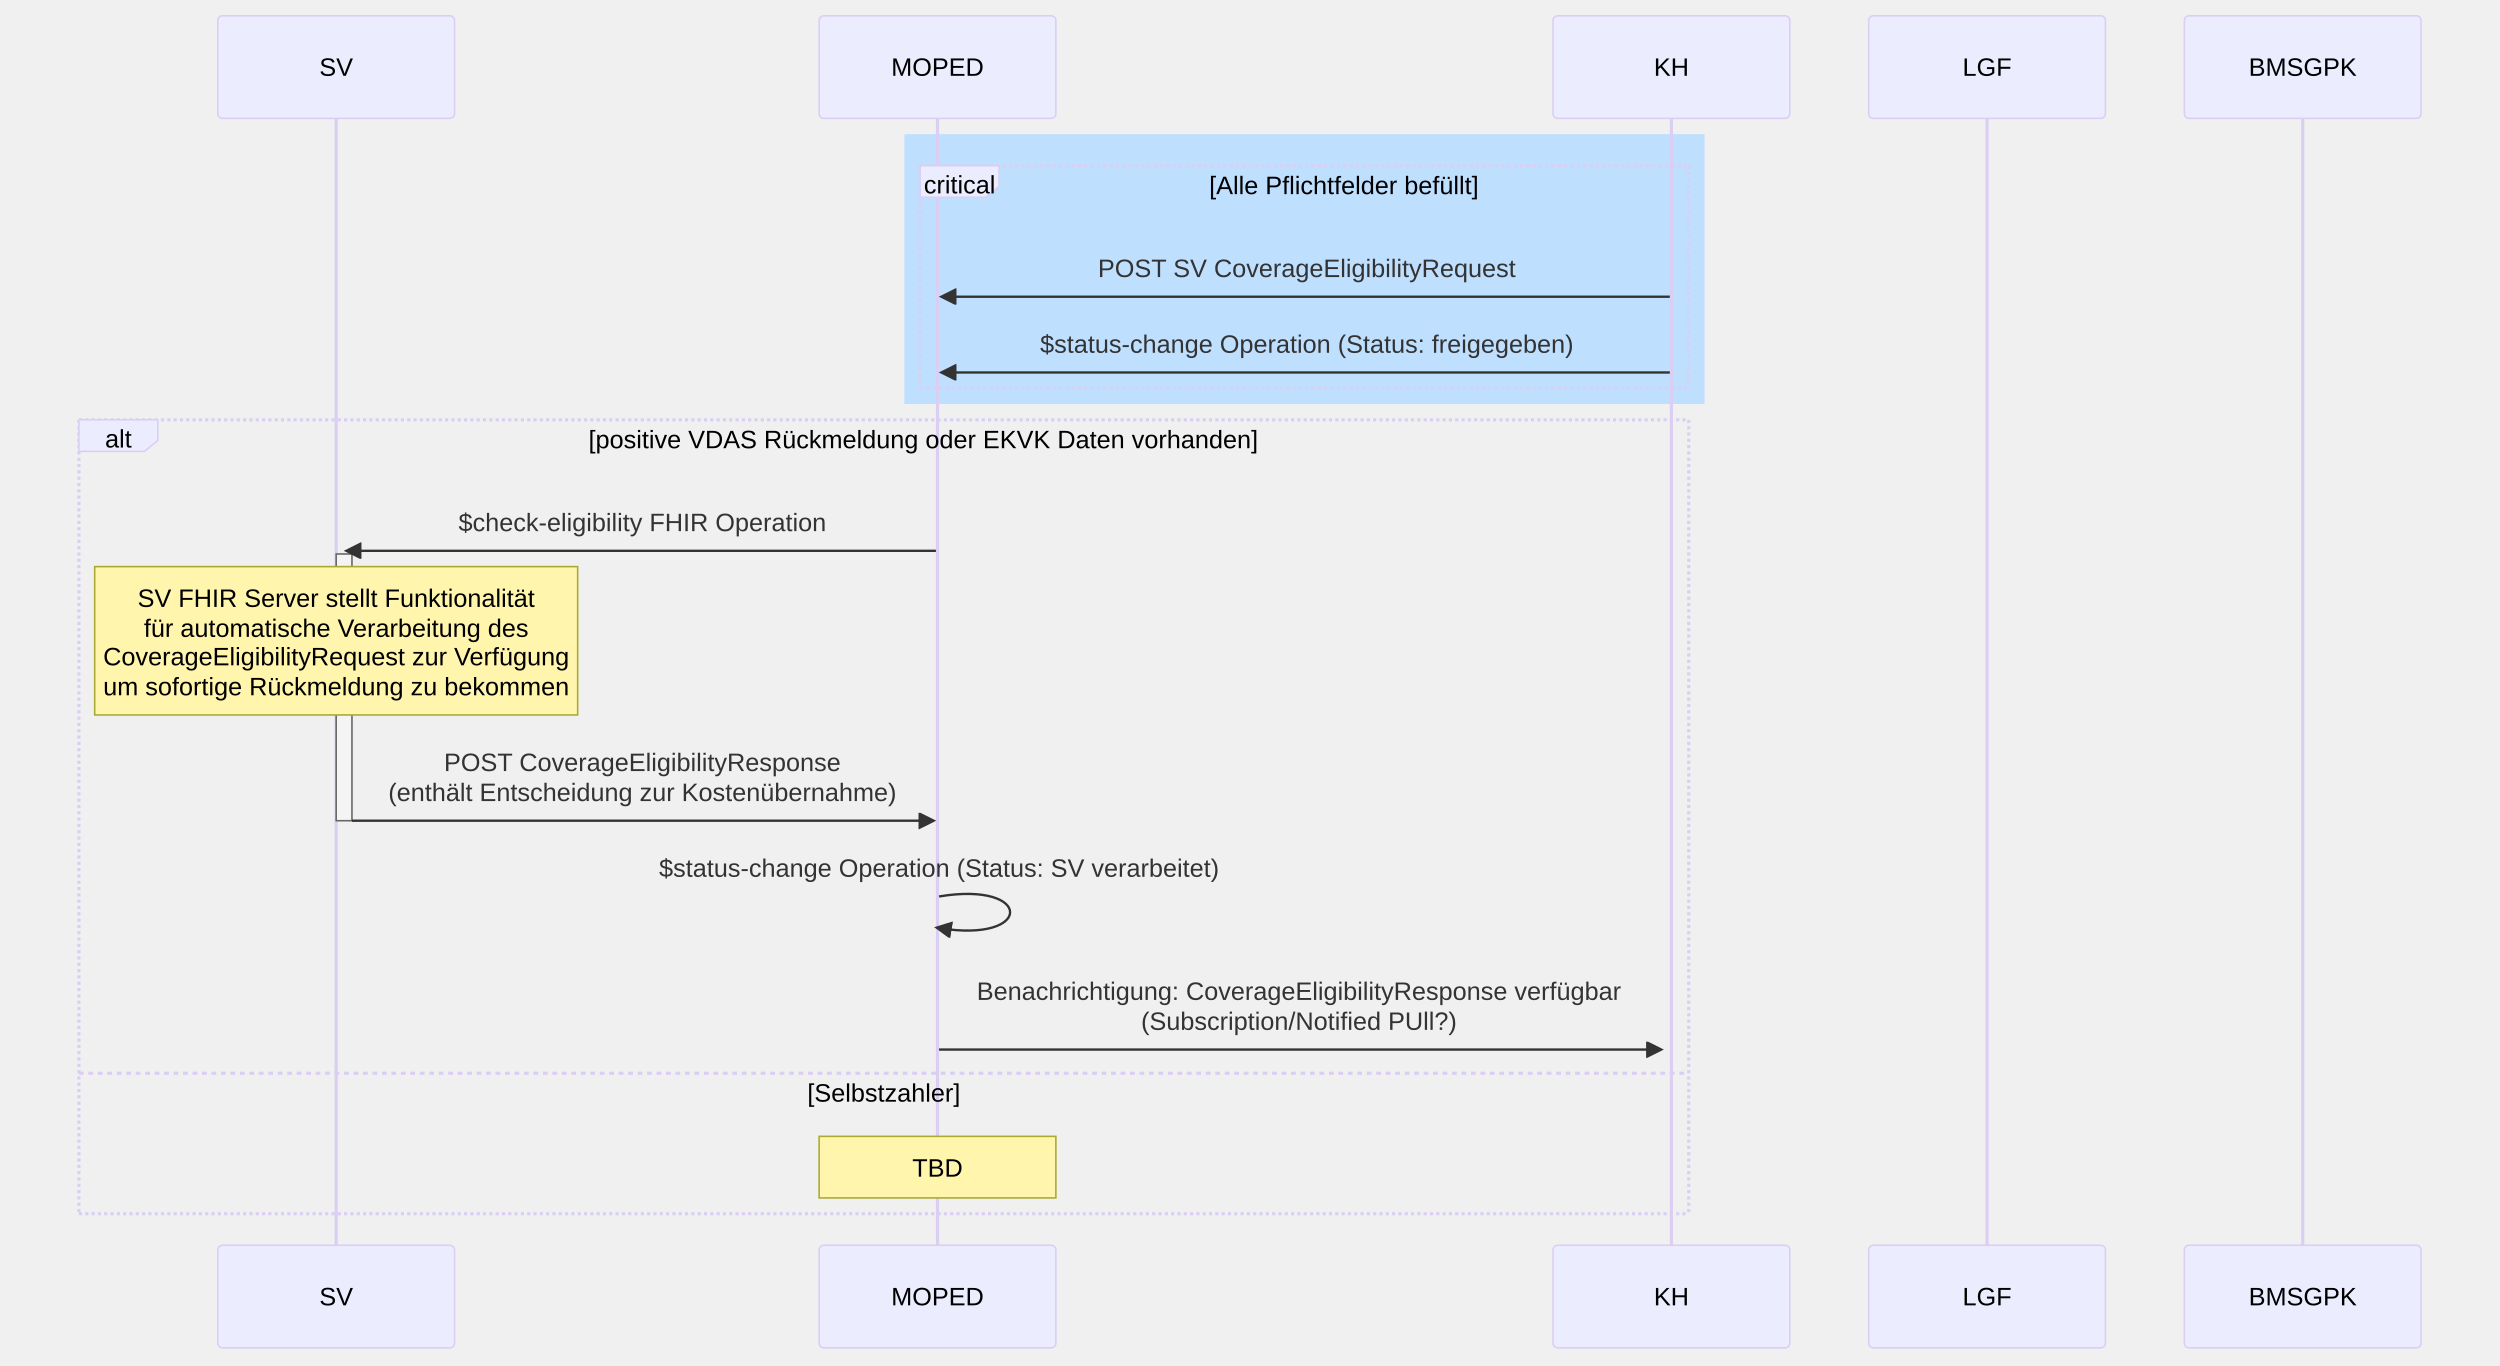
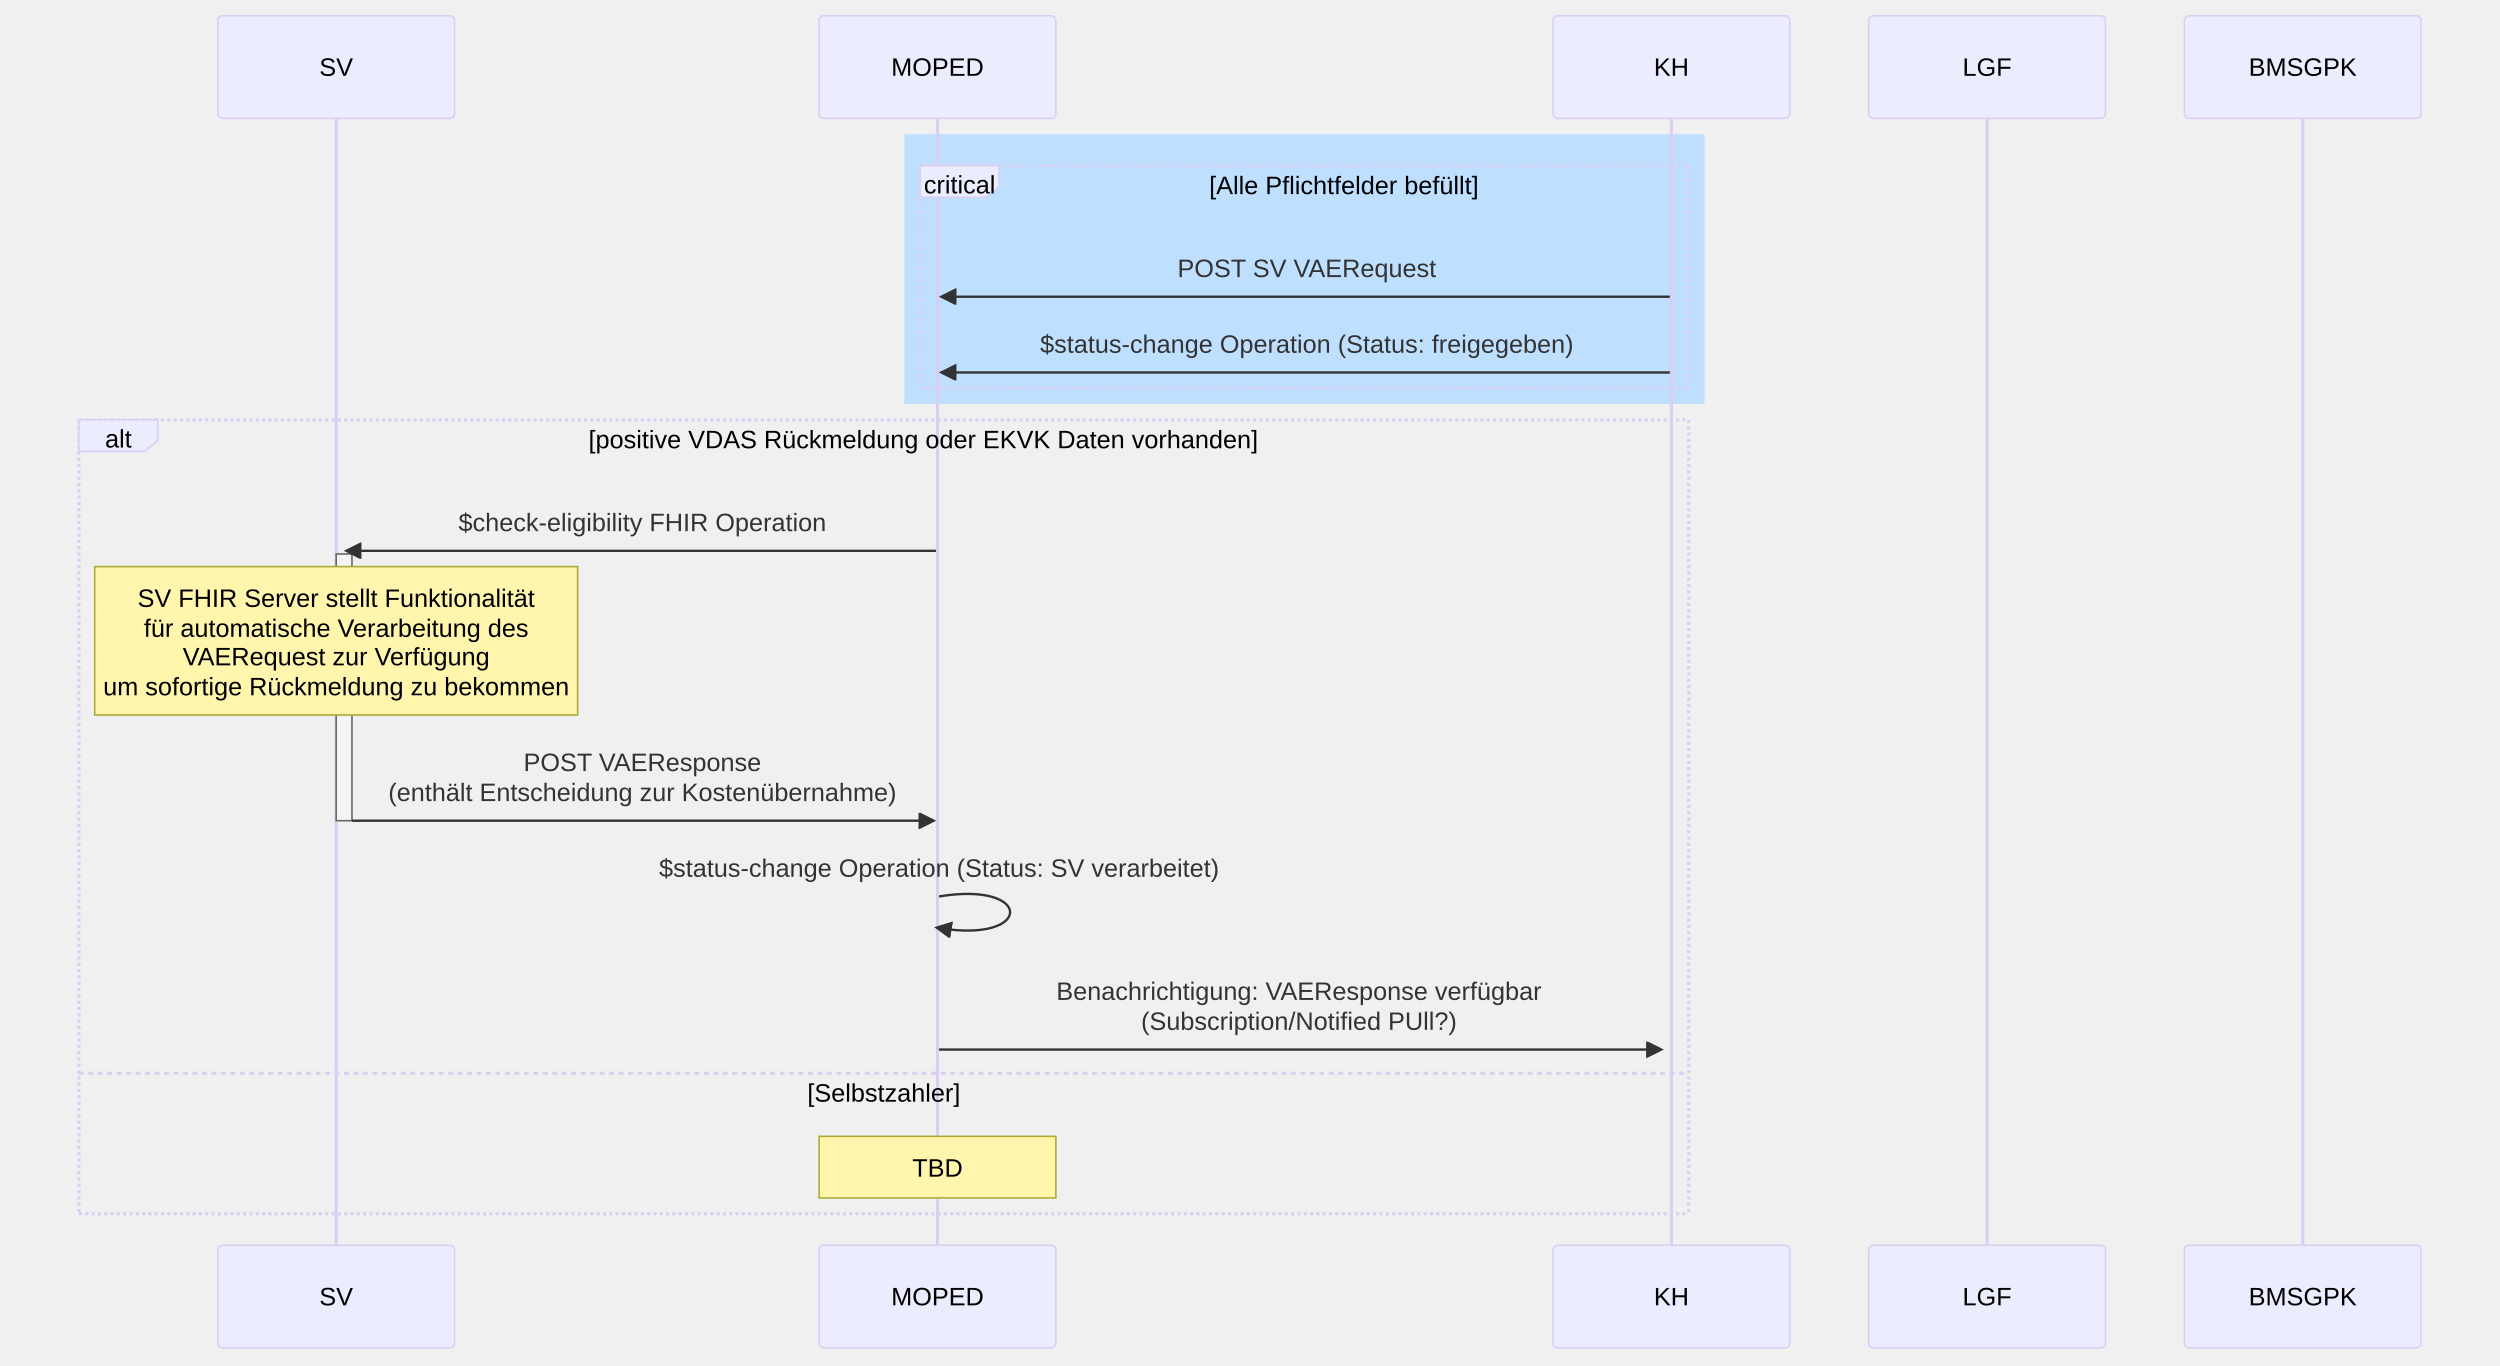
<svg xmlns="http://www.w3.org/2000/svg" aria-roledescription="sequence" role="graphics-document document" viewBox="-138 -10 1584 865" style="max-width: 100%;" width="100%" id="graph-div" height="100%">
  <rect class="rect" height="171" width="507" fill="rgb(191, 223, 255)" y="75" x="435" />
  <g>
    <rect class="actor actor-bottom" ry="3" rx="3" name="B" height="65" width="150" stroke="#666" fill="#eaeaea" y="779" x="1246" />
    <text class="actor" alignment-baseline="central" dominant-baseline="central" style="text-anchor: middle; font-size: 16px; font-weight: 400;" y="811.5" x="1321">
      <tspan dy="0" x="1321">BMSGPK</tspan>
    </text>
  </g>
  <g>
    <rect class="actor actor-bottom" ry="3" rx="3" name="L" height="65" width="150" stroke="#666" fill="#eaeaea" y="779" x="1046" />
    <text class="actor" alignment-baseline="central" dominant-baseline="central" style="text-anchor: middle; font-size: 16px; font-weight: 400;" y="811.5" x="1121">
      <tspan dy="0" x="1121">LGF</tspan>
    </text>
  </g>
  <g>
    <rect class="actor actor-bottom" ry="3" rx="3" name="KH" height="65" width="150" stroke="#666" fill="#eaeaea" y="779" x="846" />
    <text class="actor" alignment-baseline="central" dominant-baseline="central" style="text-anchor: middle; font-size: 16px; font-weight: 400;" y="811.5" x="921">
      <tspan dy="0" x="921">KH</tspan>
    </text>
  </g>
  <g>
    <rect class="actor actor-bottom" ry="3" rx="3" name="M" height="65" width="150" stroke="#666" fill="#eaeaea" y="779" x="381" />
    <text class="actor" alignment-baseline="central" dominant-baseline="central" style="text-anchor: middle; font-size: 16px; font-weight: 400;" y="811.5" x="456">
      <tspan dy="0" x="456">MOPED</tspan>
    </text>
  </g>
  <g>
    <rect class="actor actor-bottom" ry="3" rx="3" name="SV" height="65" width="150" stroke="#666" fill="#eaeaea" y="779" x="0" />
    <text class="actor" alignment-baseline="central" dominant-baseline="central" style="text-anchor: middle; font-size: 16px; font-weight: 400;" y="811.5" x="75">
      <tspan dy="0" x="75">SV</tspan>
    </text>
  </g>
  <g>
    <line stroke="#999" stroke-width="0.5px" class="200" y2="779" x2="1321" y1="5" x1="1321" id="actor9" />
    <g id="root-9">
      <rect class="actor actor-top" ry="3" rx="3" name="B" height="65" width="150" stroke="#666" fill="#eaeaea" y="0" x="1246" />
      <text class="actor" alignment-baseline="central" dominant-baseline="central" style="text-anchor: middle; font-size: 16px; font-weight: 400;" y="32.5" x="1321">
        <tspan dy="0" x="1321">BMSGPK</tspan>
      </text>
    </g>
  </g>
  <g>
    <line stroke="#999" stroke-width="0.5px" class="200" y2="779" x2="1121" y1="5" x1="1121" id="actor8" />
    <g id="root-8">
      <rect class="actor actor-top" ry="3" rx="3" name="L" height="65" width="150" stroke="#666" fill="#eaeaea" y="0" x="1046" />
      <text class="actor" alignment-baseline="central" dominant-baseline="central" style="text-anchor: middle; font-size: 16px; font-weight: 400;" y="32.5" x="1121">
        <tspan dy="0" x="1121">LGF</tspan>
      </text>
    </g>
  </g>
  <g>
    <line stroke="#999" stroke-width="0.5px" class="200" y2="779" x2="921" y1="5" x1="921" id="actor7" />
    <g id="root-7">
      <rect class="actor actor-top" ry="3" rx="3" name="KH" height="65" width="150" stroke="#666" fill="#eaeaea" y="0" x="846" />
      <text class="actor" alignment-baseline="central" dominant-baseline="central" style="text-anchor: middle; font-size: 16px; font-weight: 400;" y="32.5" x="921">
        <tspan dy="0" x="921">KH</tspan>
      </text>
    </g>
  </g>
  <g>
    <line stroke="#999" stroke-width="0.5px" class="200" y2="779" x2="456" y1="5" x1="456" id="actor6" />
    <g id="root-6">
      <rect class="actor actor-top" ry="3" rx="3" name="M" height="65" width="150" stroke="#666" fill="#eaeaea" y="0" x="381" />
      <text class="actor" alignment-baseline="central" dominant-baseline="central" style="text-anchor: middle; font-size: 16px; font-weight: 400;" y="32.5" x="456">
        <tspan dy="0" x="456">MOPED</tspan>
      </text>
    </g>
  </g>
  <g>
    <line stroke="#999" stroke-width="0.5px" class="200" y2="779" x2="75" y1="5" x1="75" id="actor5" />
    <g id="root-5">
      <rect class="actor actor-top" ry="3" rx="3" name="SV" height="65" width="150" stroke="#666" fill="#eaeaea" y="0" x="0" />
      <text class="actor" alignment-baseline="central" dominant-baseline="central" style="text-anchor: middle; font-size: 16px; font-weight: 400;" y="32.5" x="75">
        <tspan dy="0" x="75">SV</tspan>
      </text>
    </g>
  </g>
  <style>#graph-div{font-family:"trebuchet ms",verdana,arial,sans-serif;font-size:16px;fill:#333;}#graph-div .error-icon{fill:#552222;}#graph-div .error-text{fill:#552222;stroke:#552222;}#graph-div .edge-thickness-normal{stroke-width:2px;}#graph-div .edge-thickness-thick{stroke-width:3.5px;}#graph-div .edge-pattern-solid{stroke-dasharray:0;}#graph-div .edge-pattern-dashed{stroke-dasharray:3;}#graph-div .edge-pattern-dotted{stroke-dasharray:2;}#graph-div .marker{fill:#333333;stroke:#333333;}#graph-div .marker.cross{stroke:#333333;}#graph-div svg{font-family:"trebuchet ms",verdana,arial,sans-serif;font-size:16px;}#graph-div .actor{stroke:hsl(259.626, 59.777%, 87.902%);fill:#ECECFF;}#graph-div text.actor&gt;tspan{fill:black;stroke:none;}#graph-div .actor-line{stroke:grey;}#graph-div .messageLine0{stroke-width:1.5;stroke-dasharray:none;stroke:#333;}#graph-div .messageLine1{stroke-width:1.5;stroke-dasharray:2,2;stroke:#333;}#graph-div #arrowhead path{fill:#333;stroke:#333;}#graph-div .sequenceNumber{fill:white;}#graph-div #sequencenumber{fill:#333;}#graph-div #crosshead path{fill:#333;stroke:#333;}#graph-div .messageText{fill:#333;stroke:none;}#graph-div .labelBox{stroke:hsl(259.626, 59.777%, 87.902%);fill:#ECECFF;}#graph-div .labelText,#graph-div .labelText&gt;tspan{fill:black;stroke:none;}#graph-div .loopText,#graph-div .loopText&gt;tspan{fill:black;stroke:none;}#graph-div .loopLine{stroke-width:2px;stroke-dasharray:2,2;stroke:hsl(259.626, 59.777%, 87.902%);fill:hsl(259.626, 59.777%, 87.902%);}#graph-div .note{stroke:#aaaa33;fill:#fff5ad;}#graph-div .noteText,#graph-div .noteText&gt;tspan{fill:black;stroke:none;}#graph-div .activation0{fill:#f4f4f4;stroke:#666;}#graph-div .activation1{fill:#f4f4f4;stroke:#666;}#graph-div .activation2{fill:#f4f4f4;stroke:#666;}#graph-div .actorPopupMenu{position:absolute;}#graph-div .actorPopupMenuPanel{position:absolute;fill:#ECECFF;box-shadow:0px 8px 16px 0px rgba(0,0,0,0.2);filter:drop-shadow(3px 5px 2px rgb(0 0 0 / 0.4));}#graph-div .actor-man line{stroke:hsl(259.626, 59.777%, 87.902%);fill:#ECECFF;}#graph-div .actor-man circle,#graph-div line{stroke:hsl(259.626, 59.777%, 87.902%);fill:#ECECFF;stroke-width:2px;}#graph-div :root{--mermaid-font-family:"trebuchet ms",verdana,arial,sans-serif;}</style>
  <g />
  <defs>
    <symbol height="24" width="24" id="computer">
      <path d="M2 2v13h20v-13h-20zm18 11h-16v-9h16v9zm-10.228 6l.466-1h3.524l.467 1h-4.457zm14.228 3h-24l2-6h2.104l-1.33 4h18.45l-1.297-4h2.073l2 6zm-5-10h-14v-7h14v7z" transform="scale(.5)" />
    </symbol>
  </defs>
  <defs>
    <symbol clip-rule="evenodd" fill-rule="evenodd" id="database">
      <path d="M12.258.001l.256.004.255.005.253.008.251.01.249.012.247.015.246.016.242.019.241.02.239.023.236.024.233.027.231.028.229.031.225.032.223.034.22.036.217.038.214.04.211.041.208.043.205.045.201.046.198.048.194.05.191.051.187.053.183.054.18.056.175.057.172.059.168.06.163.061.16.063.155.064.15.066.074.033.073.033.071.034.07.034.069.035.068.035.067.035.066.035.064.036.064.036.062.036.06.036.06.037.058.037.058.037.055.038.055.038.053.038.052.038.051.039.05.039.048.039.047.039.045.04.044.04.043.04.041.04.04.041.039.041.037.041.036.041.034.041.033.042.032.042.03.042.029.042.027.042.026.043.024.043.023.043.021.043.02.043.018.044.017.043.015.044.013.044.012.044.011.045.009.044.007.045.006.045.004.045.002.045.001.045v17l-.001.045-.002.045-.004.045-.006.045-.007.045-.009.044-.011.045-.012.044-.013.044-.015.044-.017.043-.018.044-.02.043-.021.043-.023.043-.024.043-.026.043-.027.042-.029.042-.03.042-.032.042-.033.042-.034.041-.036.041-.037.041-.039.041-.04.041-.041.04-.043.04-.044.04-.045.04-.047.039-.048.039-.05.039-.051.039-.052.038-.053.038-.055.038-.055.038-.058.037-.058.037-.06.037-.06.036-.062.036-.064.036-.064.036-.066.035-.067.035-.068.035-.069.035-.07.034-.071.034-.073.033-.074.033-.15.066-.155.064-.16.063-.163.061-.168.06-.172.059-.175.057-.18.056-.183.054-.187.053-.191.051-.194.05-.198.048-.201.046-.205.045-.208.043-.211.041-.214.04-.217.038-.22.036-.223.034-.225.032-.229.031-.231.028-.233.027-.236.024-.239.023-.241.02-.242.019-.246.016-.247.015-.249.012-.251.01-.253.008-.255.005-.256.004-.258.001-.258-.001-.256-.004-.255-.005-.253-.008-.251-.01-.249-.012-.247-.015-.245-.016-.243-.019-.241-.02-.238-.023-.236-.024-.234-.027-.231-.028-.228-.031-.226-.032-.223-.034-.22-.036-.217-.038-.214-.04-.211-.041-.208-.043-.204-.045-.201-.046-.198-.048-.195-.05-.19-.051-.187-.053-.184-.054-.179-.056-.176-.057-.172-.059-.167-.06-.164-.061-.159-.063-.155-.064-.151-.066-.074-.033-.072-.033-.072-.034-.07-.034-.069-.035-.068-.035-.067-.035-.066-.035-.064-.036-.063-.036-.062-.036-.061-.036-.06-.037-.058-.037-.057-.037-.056-.038-.055-.038-.053-.038-.052-.038-.051-.039-.049-.039-.049-.039-.046-.039-.046-.04-.044-.04-.043-.04-.041-.04-.04-.041-.039-.041-.037-.041-.036-.041-.034-.041-.033-.042-.032-.042-.03-.042-.029-.042-.027-.042-.026-.043-.024-.043-.023-.043-.021-.043-.02-.043-.018-.044-.017-.043-.015-.044-.013-.044-.012-.044-.011-.045-.009-.044-.007-.045-.006-.045-.004-.045-.002-.045-.001-.045v-17l.001-.045.002-.045.004-.045.006-.045.007-.045.009-.044.011-.045.012-.044.013-.044.015-.044.017-.043.018-.044.02-.043.021-.043.023-.043.024-.043.026-.043.027-.042.029-.042.03-.042.032-.042.033-.042.034-.041.036-.041.037-.041.039-.041.04-.041.041-.04.043-.04.044-.04.046-.04.046-.039.049-.039.049-.039.051-.039.052-.038.053-.038.055-.038.056-.038.057-.037.058-.037.06-.037.061-.036.062-.036.063-.036.064-.036.066-.035.067-.035.068-.035.069-.035.07-.034.072-.034.072-.033.074-.033.151-.066.155-.064.159-.063.164-.061.167-.06.172-.059.176-.057.179-.056.184-.054.187-.053.19-.051.195-.05.198-.048.201-.046.204-.045.208-.043.211-.041.214-.04.217-.038.22-.036.223-.034.226-.032.228-.031.231-.028.234-.027.236-.024.238-.023.241-.02.243-.019.245-.016.247-.015.249-.012.251-.01.253-.008.255-.005.256-.004.258-.001.258.001zm-9.258 20.499v.01l.001.021.003.021.004.022.005.021.006.022.007.022.009.023.01.022.011.023.012.023.013.023.015.023.016.024.017.023.018.024.019.024.021.024.022.025.023.024.024.025.052.049.056.05.061.051.066.051.07.051.075.051.079.052.084.052.088.052.092.052.097.052.102.051.105.052.11.052.114.051.119.051.123.051.127.05.131.05.135.05.139.048.144.049.147.047.152.047.155.047.16.045.163.045.167.043.171.043.176.041.178.041.183.039.187.039.19.037.194.035.197.035.202.033.204.031.209.03.212.029.216.027.219.025.222.024.226.021.23.02.233.018.236.016.24.015.243.012.246.01.249.008.253.005.256.004.259.001.26-.001.257-.004.254-.005.25-.008.247-.011.244-.012.241-.014.237-.016.233-.018.231-.021.226-.021.224-.024.22-.026.216-.027.212-.028.21-.031.205-.031.202-.034.198-.034.194-.036.191-.037.187-.039.183-.04.179-.04.175-.042.172-.043.168-.044.163-.045.16-.046.155-.046.152-.047.148-.048.143-.049.139-.049.136-.05.131-.05.126-.05.123-.051.118-.052.114-.051.11-.052.106-.052.101-.052.096-.052.092-.052.088-.053.083-.051.079-.052.074-.052.07-.051.065-.051.06-.051.056-.05.051-.05.023-.024.023-.025.021-.024.02-.024.019-.024.018-.024.017-.024.015-.023.014-.024.013-.023.012-.023.01-.023.01-.022.008-.022.006-.022.006-.022.004-.022.004-.021.001-.021.001-.021v-4.127l-.077.055-.08.053-.083.054-.085.053-.087.052-.09.052-.093.051-.095.05-.097.05-.1.049-.102.049-.105.048-.106.047-.109.047-.111.046-.114.045-.115.045-.118.044-.12.043-.122.042-.124.042-.126.041-.128.04-.13.04-.132.038-.134.038-.135.037-.138.037-.139.035-.142.035-.143.034-.144.033-.147.032-.148.031-.15.03-.151.03-.153.029-.154.027-.156.027-.158.026-.159.025-.161.024-.162.023-.163.022-.165.021-.166.02-.167.019-.169.018-.169.017-.171.016-.173.015-.173.014-.175.013-.175.012-.177.011-.178.01-.179.008-.179.008-.181.006-.182.005-.182.004-.184.003-.184.002h-.37l-.184-.002-.184-.003-.182-.004-.182-.005-.181-.006-.179-.008-.179-.008-.178-.01-.176-.011-.176-.012-.175-.013-.173-.014-.172-.015-.171-.016-.17-.017-.169-.018-.167-.019-.166-.02-.165-.021-.163-.022-.162-.023-.161-.024-.159-.025-.157-.026-.156-.027-.155-.027-.153-.029-.151-.03-.15-.03-.148-.031-.146-.032-.145-.033-.143-.034-.141-.035-.14-.035-.137-.037-.136-.037-.134-.038-.132-.038-.13-.04-.128-.04-.126-.041-.124-.042-.122-.042-.12-.044-.117-.043-.116-.045-.113-.045-.112-.046-.109-.047-.106-.047-.105-.048-.102-.049-.1-.049-.097-.05-.095-.05-.093-.052-.09-.051-.087-.052-.085-.053-.083-.054-.08-.054-.077-.054v4.127zm0-5.654v.011l.001.021.003.021.004.021.005.022.006.022.007.022.009.022.01.022.011.023.012.023.013.023.015.024.016.023.017.024.018.024.019.024.021.024.022.024.023.025.024.024.052.05.056.05.061.05.066.051.07.051.075.052.079.051.084.052.088.052.092.052.097.052.102.052.105.052.11.051.114.051.119.052.123.05.127.051.131.05.135.049.139.049.144.048.147.048.152.047.155.046.16.045.163.045.167.044.171.042.176.042.178.04.183.04.187.038.19.037.194.036.197.034.202.033.204.032.209.03.212.028.216.027.219.025.222.024.226.022.23.02.233.018.236.016.24.014.243.012.246.01.249.008.253.006.256.003.259.001.26-.001.257-.003.254-.006.25-.008.247-.01.244-.012.241-.015.237-.016.233-.018.231-.02.226-.022.224-.024.22-.025.216-.027.212-.029.21-.03.205-.032.202-.033.198-.035.194-.036.191-.037.187-.039.183-.039.179-.041.175-.042.172-.043.168-.044.163-.045.16-.045.155-.047.152-.047.148-.048.143-.048.139-.05.136-.049.131-.05.126-.051.123-.051.118-.051.114-.052.11-.052.106-.052.101-.052.096-.052.092-.052.088-.052.083-.052.079-.052.074-.051.07-.052.065-.051.06-.05.056-.051.051-.049.023-.025.023-.024.021-.025.02-.024.019-.024.018-.024.017-.024.015-.023.014-.023.013-.024.012-.022.01-.023.01-.023.008-.022.006-.022.006-.022.004-.021.004-.022.001-.021.001-.021v-4.139l-.077.054-.08.054-.083.054-.085.052-.087.053-.09.051-.093.051-.095.051-.097.05-.1.049-.102.049-.105.048-.106.047-.109.047-.111.046-.114.045-.115.044-.118.044-.12.044-.122.042-.124.042-.126.041-.128.04-.13.039-.132.039-.134.038-.135.037-.138.036-.139.036-.142.035-.143.033-.144.033-.147.033-.148.031-.15.03-.151.03-.153.028-.154.028-.156.027-.158.026-.159.025-.161.024-.162.023-.163.022-.165.021-.166.02-.167.019-.169.018-.169.017-.171.016-.173.015-.173.014-.175.013-.175.012-.177.011-.178.009-.179.009-.179.007-.181.007-.182.005-.182.004-.184.003-.184.002h-.37l-.184-.002-.184-.003-.182-.004-.182-.005-.181-.007-.179-.007-.179-.009-.178-.009-.176-.011-.176-.012-.175-.013-.173-.014-.172-.015-.171-.016-.17-.017-.169-.018-.167-.019-.166-.02-.165-.021-.163-.022-.162-.023-.161-.024-.159-.025-.157-.026-.156-.027-.155-.028-.153-.028-.151-.03-.15-.03-.148-.031-.146-.033-.145-.033-.143-.033-.141-.035-.14-.036-.137-.036-.136-.037-.134-.038-.132-.039-.13-.039-.128-.04-.126-.041-.124-.042-.122-.043-.12-.043-.117-.044-.116-.044-.113-.046-.112-.046-.109-.046-.106-.047-.105-.048-.102-.049-.1-.049-.097-.05-.095-.051-.093-.051-.09-.051-.087-.053-.085-.052-.083-.054-.08-.054-.077-.054v4.139zm0-5.666v.011l.001.02.003.022.004.021.005.022.006.021.007.022.009.023.01.022.011.023.012.023.013.023.015.023.016.024.017.024.018.023.019.024.021.025.022.024.023.024.024.025.052.05.056.05.061.05.066.051.07.051.075.052.079.051.084.052.088.052.092.052.097.052.102.052.105.051.11.052.114.051.119.051.123.051.127.05.131.05.135.05.139.049.144.048.147.048.152.047.155.046.16.045.163.045.167.043.171.043.176.042.178.04.183.04.187.038.19.037.194.036.197.034.202.033.204.032.209.03.212.028.216.027.219.025.222.024.226.021.23.02.233.018.236.017.24.014.243.012.246.01.249.008.253.006.256.003.259.001.26-.001.257-.003.254-.006.25-.008.247-.01.244-.013.241-.014.237-.016.233-.018.231-.02.226-.022.224-.024.22-.025.216-.027.212-.029.21-.03.205-.032.202-.033.198-.035.194-.036.191-.037.187-.039.183-.039.179-.041.175-.042.172-.043.168-.044.163-.045.16-.045.155-.047.152-.047.148-.048.143-.049.139-.049.136-.049.131-.051.126-.05.123-.051.118-.052.114-.051.11-.052.106-.052.101-.052.096-.052.092-.052.088-.052.083-.052.079-.052.074-.052.07-.051.065-.051.06-.051.056-.05.051-.049.023-.025.023-.025.021-.024.02-.024.019-.024.018-.024.017-.024.015-.023.014-.024.013-.023.012-.023.01-.022.01-.023.008-.022.006-.022.006-.022.004-.022.004-.021.001-.021.001-.021v-4.153l-.077.054-.08.054-.083.053-.085.053-.087.053-.09.051-.093.051-.095.051-.097.05-.1.049-.102.048-.105.048-.106.048-.109.046-.111.046-.114.046-.115.044-.118.044-.12.043-.122.043-.124.042-.126.041-.128.04-.13.039-.132.039-.134.038-.135.037-.138.036-.139.036-.142.034-.143.034-.144.033-.147.032-.148.032-.15.03-.151.03-.153.028-.154.028-.156.027-.158.026-.159.024-.161.024-.162.023-.163.023-.165.021-.166.02-.167.019-.169.018-.169.017-.171.016-.173.015-.173.014-.175.013-.175.012-.177.01-.178.01-.179.009-.179.007-.181.006-.182.006-.182.004-.184.003-.184.001-.185.001-.185-.001-.184-.001-.184-.003-.182-.004-.182-.006-.181-.006-.179-.007-.179-.009-.178-.01-.176-.01-.176-.012-.175-.013-.173-.014-.172-.015-.171-.016-.17-.017-.169-.018-.167-.019-.166-.02-.165-.021-.163-.023-.162-.023-.161-.024-.159-.024-.157-.026-.156-.027-.155-.028-.153-.028-.151-.03-.15-.03-.148-.032-.146-.032-.145-.033-.143-.034-.141-.034-.14-.036-.137-.036-.136-.037-.134-.038-.132-.039-.13-.039-.128-.041-.126-.041-.124-.041-.122-.043-.12-.043-.117-.044-.116-.044-.113-.046-.112-.046-.109-.046-.106-.048-.105-.048-.102-.048-.1-.05-.097-.049-.095-.051-.093-.051-.09-.052-.087-.052-.085-.053-.083-.053-.08-.054-.077-.054v4.153zm8.74-8.179l-.257.004-.254.005-.25.008-.247.011-.244.012-.241.014-.237.016-.233.018-.231.021-.226.022-.224.023-.22.026-.216.027-.212.028-.21.031-.205.032-.202.033-.198.034-.194.036-.191.038-.187.038-.183.04-.179.041-.175.042-.172.043-.168.043-.163.045-.16.046-.155.046-.152.048-.148.048-.143.048-.139.049-.136.05-.131.05-.126.051-.123.051-.118.051-.114.052-.11.052-.106.052-.101.052-.096.052-.092.052-.088.052-.083.052-.079.052-.074.051-.07.052-.065.051-.06.05-.056.05-.051.05-.023.025-.023.024-.021.024-.02.025-.019.024-.018.024-.017.023-.015.024-.014.023-.013.023-.012.023-.01.023-.01.022-.008.022-.006.023-.006.021-.004.022-.004.021-.001.021-.001.021.001.021.001.021.004.021.004.022.006.021.006.023.008.022.01.022.01.023.012.023.013.023.014.023.015.024.017.023.018.024.019.024.02.025.021.024.023.024.023.025.051.05.056.05.06.05.065.051.07.052.074.051.079.052.083.052.088.052.092.052.096.052.101.052.106.052.11.052.114.052.118.051.123.051.126.051.131.05.136.05.139.049.143.048.148.048.152.048.155.046.16.046.163.045.168.043.172.043.175.042.179.041.183.04.187.038.191.038.194.036.198.034.202.033.205.032.21.031.212.028.216.027.22.026.224.023.226.022.231.021.233.018.237.016.241.014.244.012.247.011.25.008.254.005.257.004.26.001.26-.001.257-.004.254-.005.25-.008.247-.011.244-.012.241-.014.237-.016.233-.018.231-.021.226-.022.224-.023.22-.026.216-.027.212-.028.21-.031.205-.032.202-.033.198-.034.194-.036.191-.038.187-.038.183-.04.179-.041.175-.042.172-.043.168-.043.163-.045.16-.046.155-.046.152-.048.148-.048.143-.048.139-.049.136-.05.131-.05.126-.051.123-.051.118-.051.114-.052.11-.052.106-.052.101-.052.096-.052.092-.052.088-.052.083-.052.079-.052.074-.051.07-.052.065-.051.06-.05.056-.05.051-.05.023-.025.023-.024.021-.024.02-.025.019-.024.018-.024.017-.023.015-.024.014-.023.013-.023.012-.023.01-.023.01-.022.008-.022.006-.023.006-.021.004-.022.004-.021.001-.021.001-.021-.001-.021-.001-.021-.004-.021-.004-.022-.006-.021-.006-.023-.008-.022-.01-.022-.01-.023-.012-.023-.013-.023-.014-.023-.015-.024-.017-.023-.018-.024-.019-.024-.02-.025-.021-.024-.023-.024-.023-.025-.051-.05-.056-.05-.06-.05-.065-.051-.07-.052-.074-.051-.079-.052-.083-.052-.088-.052-.092-.052-.096-.052-.101-.052-.106-.052-.11-.052-.114-.052-.118-.051-.123-.051-.126-.051-.131-.05-.136-.05-.139-.049-.143-.048-.148-.048-.152-.048-.155-.046-.16-.046-.163-.045-.168-.043-.172-.043-.175-.042-.179-.041-.183-.04-.187-.038-.191-.038-.194-.036-.198-.034-.202-.033-.205-.032-.21-.031-.212-.028-.216-.027-.22-.026-.224-.023-.226-.022-.231-.021-.233-.018-.237-.016-.241-.014-.244-.012-.247-.011-.25-.008-.254-.005-.257-.004-.26-.001-.26.001z" transform="scale(.5)" />
    </symbol>
  </defs>
  <defs>
    <symbol height="24" width="24" id="clock">
      <path d="M12 2c5.514 0 10 4.486 10 10s-4.486 10-10 10-10-4.486-10-10 4.486-10 10-10zm0-2c-6.627 0-12 5.373-12 12s5.373 12 12 12 12-5.373 12-12-5.373-12-12-12zm5.848 12.459c.202.038.202.333.001.372-1.907.361-6.045 1.111-6.547 1.111-.719 0-1.301-.582-1.301-1.301 0-.512.77-5.447 1.125-7.445.034-.192.312-.181.343.014l.985 6.238 5.394 1.011z" transform="scale(.5)" />
    </symbol>
  </defs>
  <defs>
    <marker orient="auto" markerHeight="12" markerWidth="12" markerUnits="userSpaceOnUse" refY="5" refX="7.9" id="arrowhead">
      <path d="M 0 0 L 10 5 L 0 10 z" />
    </marker>
  </defs>
  <defs>
    <marker refY="4.5" refX="4" orient="auto" markerHeight="8" markerWidth="15" id="crosshead">
      <path d="M 1,2 L 6,7 M 6,2 L 1,7" stroke-width="1pt" style="stroke-dasharray: 0px, 0px;" stroke="#000000" fill="none" />
    </marker>
  </defs>
  <defs>
    <marker orient="auto" markerHeight="28" markerWidth="20" refY="7" refX="15.5" id="filled-head">
      <path d="M 18,7 L9,13 L14,7 L9,1 Z" />
    </marker>
  </defs>
  <defs>
    <marker orient="auto" markerHeight="40" markerWidth="60" refY="15" refX="15" id="sequencenumber">
      <circle r="6" cy="15" cx="15" />
    </marker>
  </defs>
  <g>
    <line class="loopLine" y2="95" x2="932" y1="95" x1="445" />
    <line class="loopLine" y2="236" x2="932" y1="95" x1="932" />
    <line class="loopLine" y2="236" x2="932" y1="236" x1="445" />
    <line class="loopLine" y2="236" x2="445" y1="95" x1="445" />
    <polygon class="labelBox" points="445,95 495,95 495,108 486.6,115 445,115" />
    <text class="labelText" style="font-size: 16px; font-weight: 400;" alignment-baseline="middle" dominant-baseline="middle" text-anchor="middle" y="108" x="470">critical</text>
    <text class="loopText" style="font-size: 16px; font-weight: 400;" text-anchor="middle" y="113" x="713.5">
      <tspan x="713.5">[Alle Pflichtfelder befüllt]</tspan>
    </text>
  </g>
  <g />
  <g>
    <rect class="activation1" ry="0" rx="0" height="169" width="10" stroke="#666" fill="#EDF2AE" y="341" x="75" />
  </g>
  <g>
    <rect class="note" ry="0" rx="0" height="94" width="306" stroke="#666" fill="#EDF2AE" y="349" x="-78" />
    <text dy="1em" class="noteText" style="font-size: 16px; font-weight: 400;" alignment-baseline="middle" dominant-baseline="middle" text-anchor="middle" y="354" x="75">
      <tspan x="75">SV FHIR Server stellt Funktionalität</tspan>
    </text>
    <text dy="1em" class="noteText" style="font-size: 16px; font-weight: 400;" alignment-baseline="middle" dominant-baseline="middle" text-anchor="middle" y="373" x="75">
      <tspan x="75"> für automatische Verarbeitung des </tspan>
    </text>
    <text dy="1em" class="noteText" style="font-size: 16px; font-weight: 400;" alignment-baseline="middle" dominant-baseline="middle" text-anchor="middle" y="391" x="75">
-       <tspan x="75">CoverageEligibilityRequest zur Verfügung</tspan>
+       <tspan x="75">VAERequest zur Verfügung</tspan>
    </text>
    <text dy="1em" class="noteText" style="font-size: 16px; font-weight: 400;" alignment-baseline="middle" dominant-baseline="middle" text-anchor="middle" y="410" x="75">
      <tspan x="75">um sofortige Rückmeldung zu bekommen</tspan>
    </text>
  </g>
  <g />
  <g>
    <rect class="note" ry="0" rx="0" height="39" width="150" stroke="#666" fill="#EDF2AE" y="710" x="381" />
    <text dy="1em" class="noteText" style="font-size: 16px; font-weight: 400;" alignment-baseline="middle" dominant-baseline="middle" text-anchor="middle" y="715" x="456">
      <tspan x="456">TBD</tspan>
    </text>
  </g>
  <g>
    <line class="loopLine" y2="256" x2="932" y1="256" x1="-88" />
    <line class="loopLine" y2="759" x2="932" y1="256" x1="932" />
    <line class="loopLine" y2="759" x2="932" y1="759" x1="-88" />
    <line class="loopLine" y2="759" x2="-88" y1="256" x1="-88" />
    <line style="stroke-dasharray: 3px, 3px;" class="loopLine" y2="670" x2="932" y1="670" x1="-88" />
    <polygon class="labelBox" points="-88,256 -38,256 -38,269 -46.4,276 -88,276" />
    <text class="labelText" style="font-size: 16px; font-weight: 400;" alignment-baseline="middle" dominant-baseline="middle" text-anchor="middle" y="269" x="-63">alt</text>
    <text class="loopText" style="font-size: 16px; font-weight: 400;" text-anchor="middle" y="274" x="447">
      <tspan x="447">[positive VDAS Rückmeldung oder EKVK Daten vorhanden]</tspan>
    </text>
    <text class="loopText" style="font-size: 16px; font-weight: 400;" text-anchor="middle" y="688" x="422">[Selbstzahler]</text>
  </g>
-   <text dy="1em" class="messageText" style="font-size: 16px; font-weight: 400;" alignment-baseline="middle" dominant-baseline="middle" text-anchor="middle" y="145" x="690">POST SV CoverageEligibilityRequest</text>
+   <text dy="1em" class="messageText" style="font-size: 16px; font-weight: 400;" alignment-baseline="middle" dominant-baseline="middle" text-anchor="middle" y="145" x="690">POST SV VAERequest</text>
  <line marker-end="url(#arrowhead)" style="fill: none;" stroke="none" stroke-width="2" class="messageLine0" y2="178" x2="460" y1="178" x1="920" />
  <text dy="1em" class="messageText" style="font-size: 16px; font-weight: 400;" alignment-baseline="middle" dominant-baseline="middle" text-anchor="middle" y="193" x="690">$status-change Operation (Status: freigegeben)</text>
  <line marker-end="url(#arrowhead)" style="fill: none;" stroke="none" stroke-width="2" class="messageLine0" y2="226" x2="460" y1="226" x1="920" />
  <text dy="1em" class="messageText" style="font-size: 16px; font-weight: 400;" alignment-baseline="middle" dominant-baseline="middle" text-anchor="middle" y="306" x="269">$check-eligibility FHIR Operation</text>
  <line marker-end="url(#arrowhead)" style="fill: none;" stroke="none" stroke-width="2" class="messageLine0" y2="339" x2="83" y1="339" x1="455" />
-   <text dy="1em" class="messageText" style="font-size: 16px; font-weight: 400;" alignment-baseline="middle" dominant-baseline="middle" text-anchor="middle" y="458" x="269">POST CoverageEligibilityResponse </text>
+   <text dy="1em" class="messageText" style="font-size: 16px; font-weight: 400;" alignment-baseline="middle" dominant-baseline="middle" text-anchor="middle" y="458" x="269">POST VAEResponse </text>
  <text dy="1em" class="messageText" style="font-size: 16px; font-weight: 400;" alignment-baseline="middle" dominant-baseline="middle" text-anchor="middle" y="477" x="269">(enthält Entscheidung zur Kostenübernahme)</text>
  <line marker-end="url(#arrowhead)" style="fill: none;" stroke="none" stroke-width="2" class="messageLine0" y2="510" x2="452" y1="510" x1="85" />
  <text dy="1em" class="messageText" style="font-size: 16px; font-weight: 400;" alignment-baseline="middle" dominant-baseline="middle" text-anchor="middle" y="525" x="457">$status-change Operation (Status: SV verarbeitet)</text>
  <path marker-end="url(#arrowhead)" style="fill: none;" stroke="none" stroke-width="2" class="messageLine0" d="M 457,558 C 517,548 517,588 457,578" />
-   <text dy="1em" class="messageText" style="font-size: 16px; font-weight: 400;" alignment-baseline="middle" dominant-baseline="middle" text-anchor="middle" y="603" x="685">Benachrichtigung: CoverageEligibilityResponse verfügbar </text>
+   <text dy="1em" class="messageText" style="font-size: 16px; font-weight: 400;" alignment-baseline="middle" dominant-baseline="middle" text-anchor="middle" y="603" x="685">Benachrichtigung: VAEResponse verfügbar </text>
  <text dy="1em" class="messageText" style="font-size: 16px; font-weight: 400;" alignment-baseline="middle" dominant-baseline="middle" text-anchor="middle" y="622" x="685">(Subscription/Notified PUll?)</text>
  <line marker-end="url(#arrowhead)" style="fill: none;" stroke="none" stroke-width="2" class="messageLine0" y2="655" x2="913" y1="655" x1="457" />
</svg>
